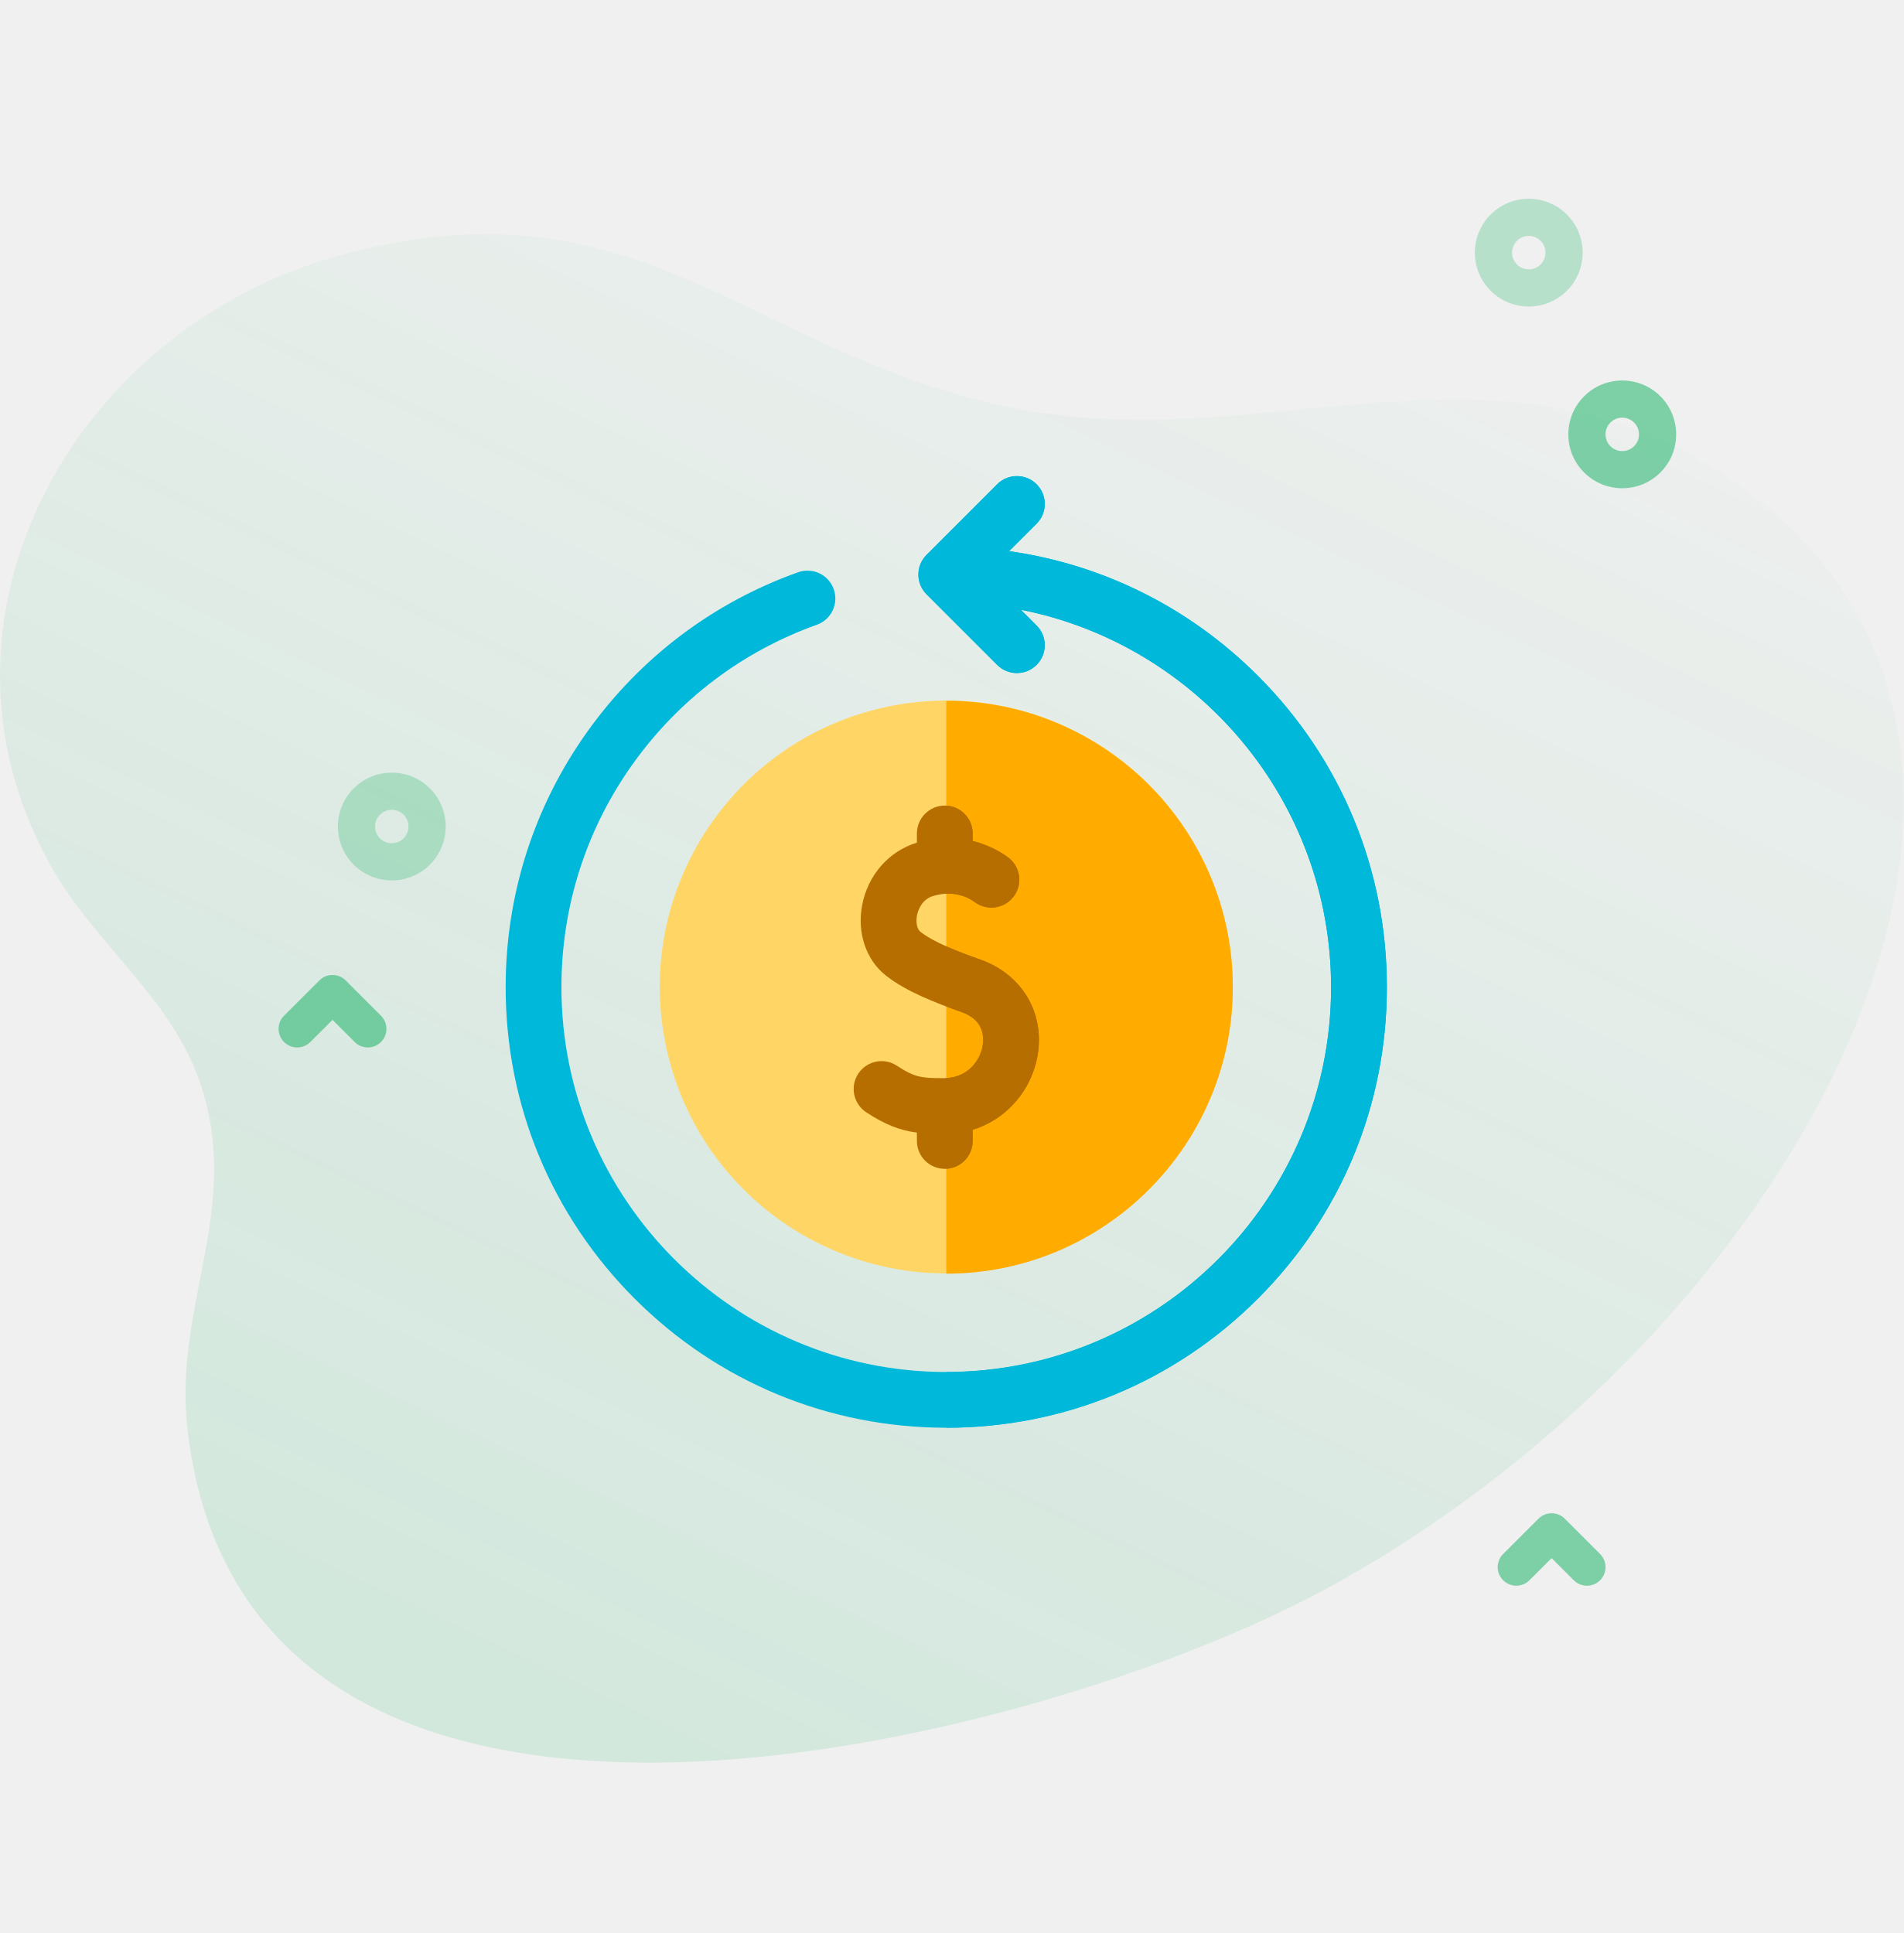
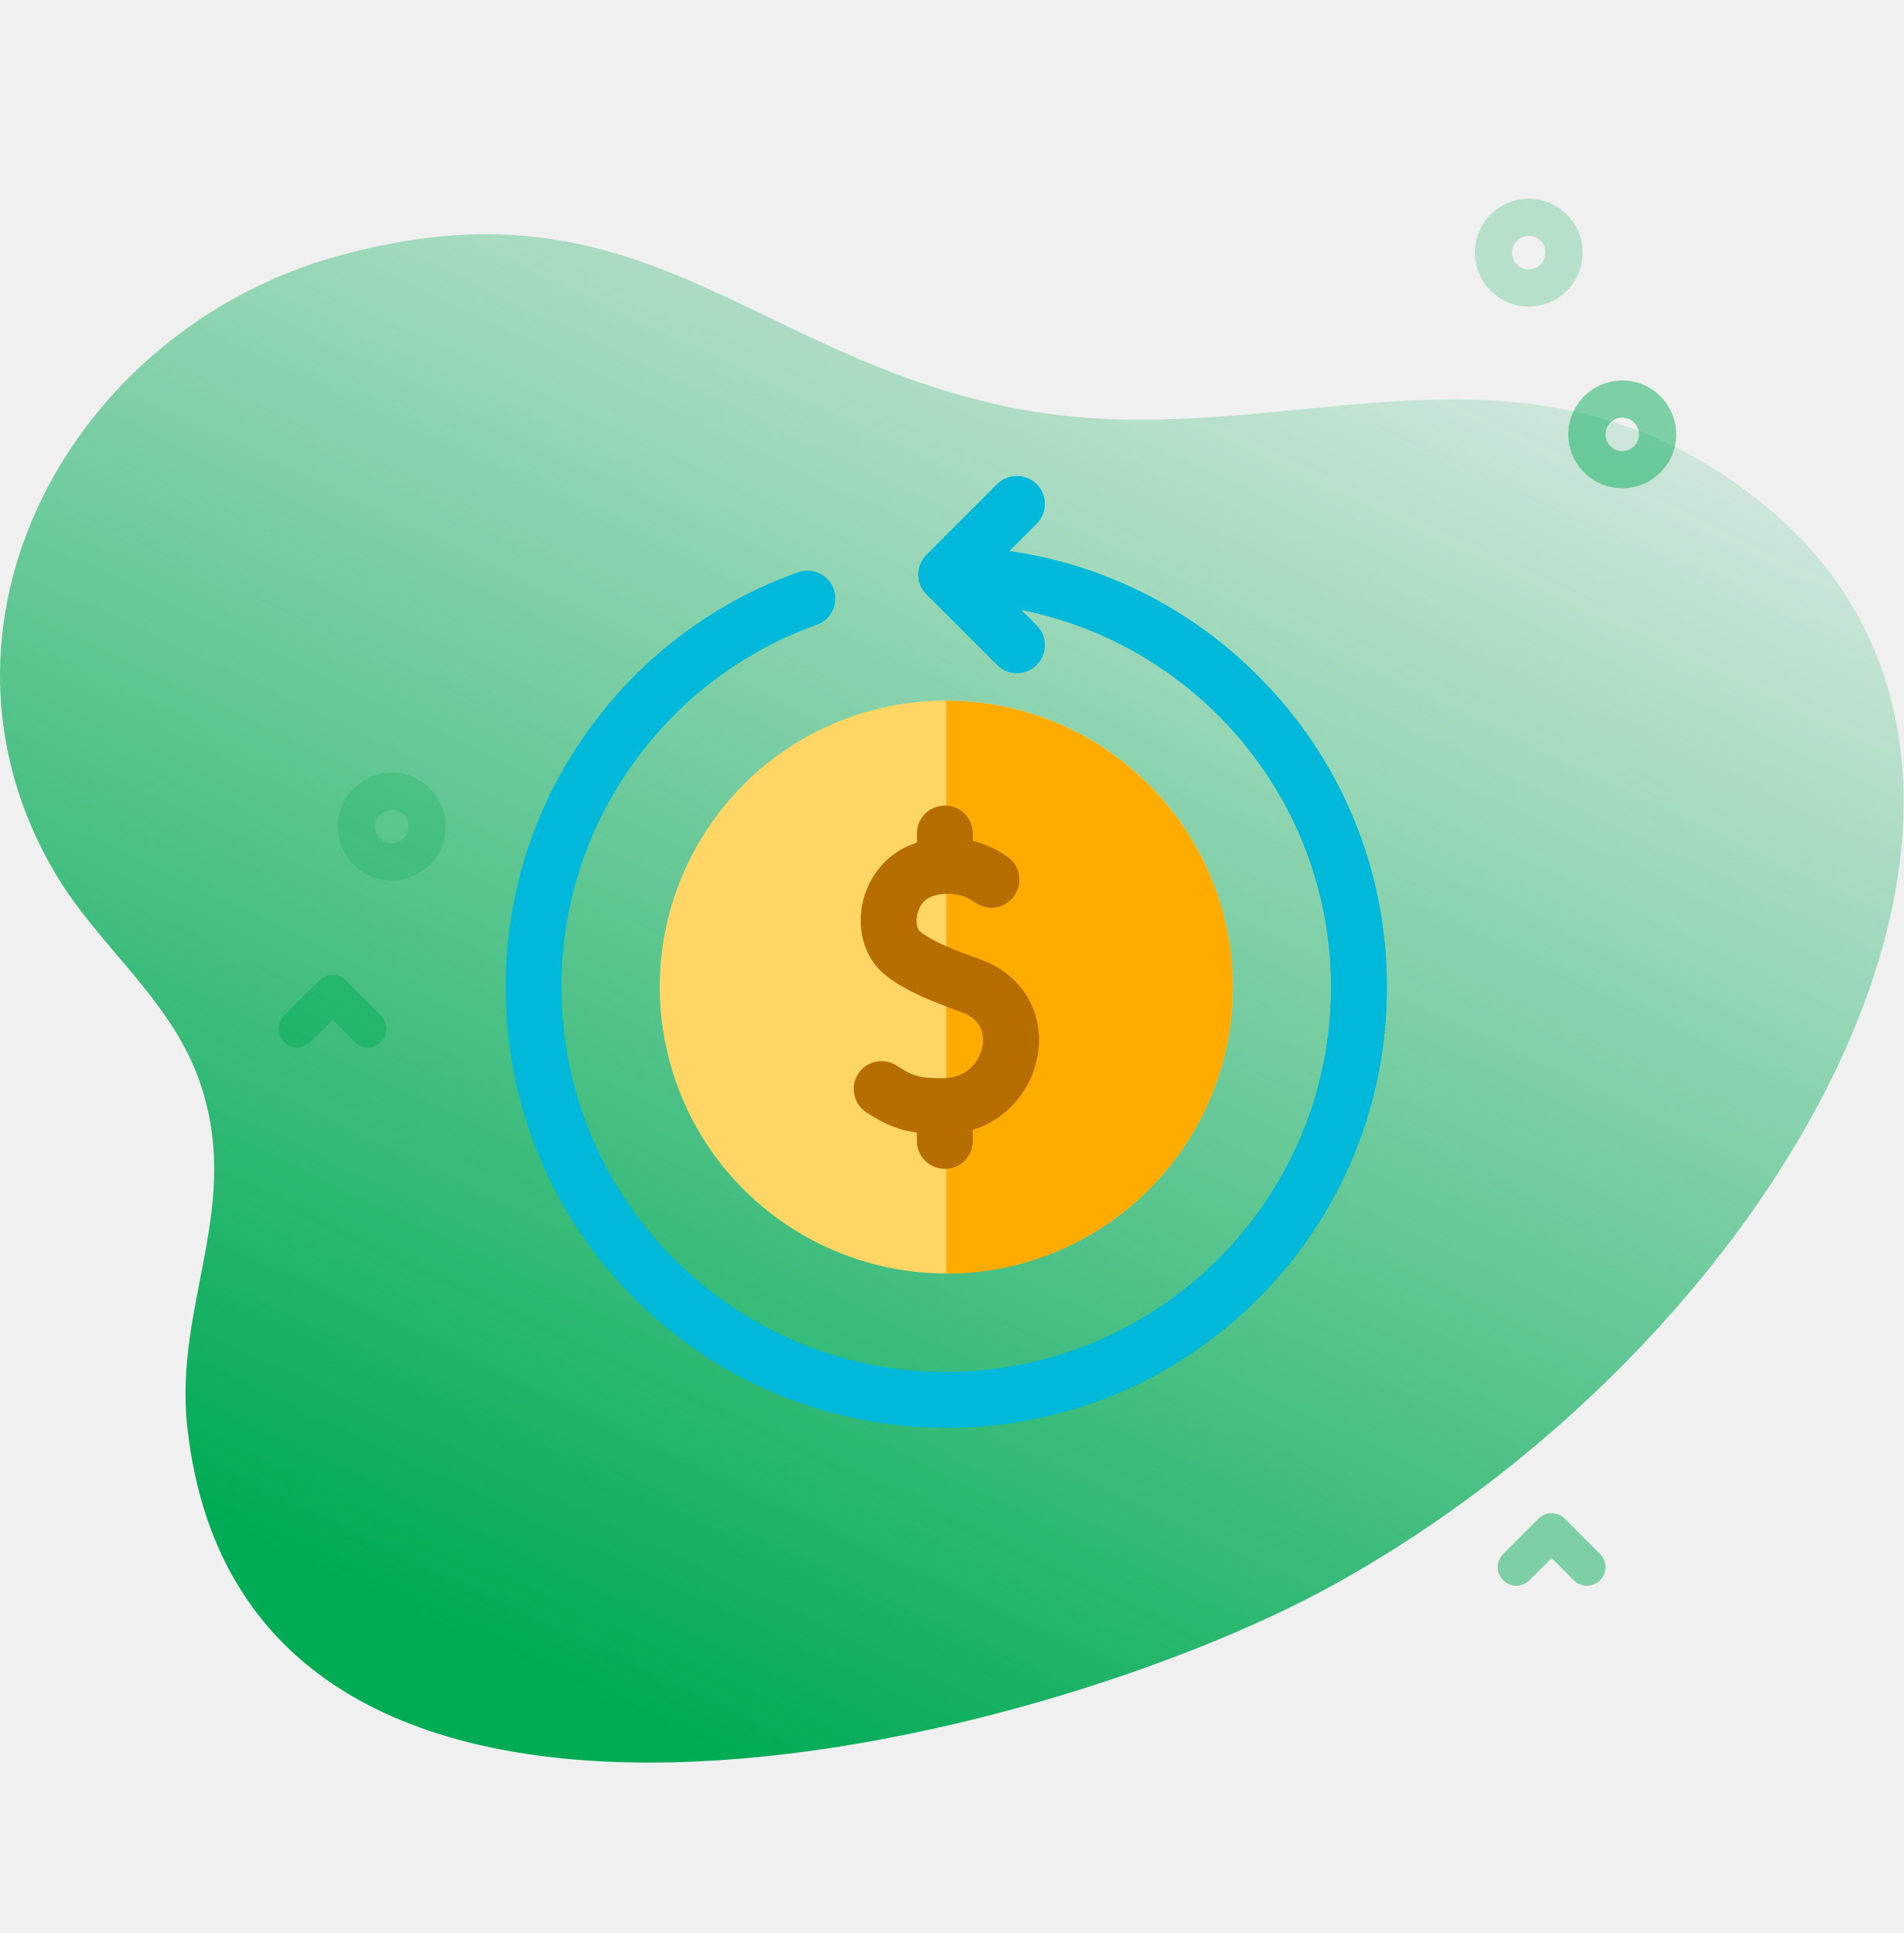
<svg xmlns="http://www.w3.org/2000/svg" width="64" height="65" viewBox="0 0 64 65" fill="none">
  <g clip-path="url(#clip0_296_3263)">
-     <path d="M58.934 16.674C50.757 10.388 42.826 15.511 33.98 13.7C25.069 11.875 21.519 5.8 11.37 8.604C2.38 11.088 -3.075 21.048 1.867 29.386C3.275 31.763 5.675 33.555 6.655 36.214C8.237 40.503 5.829 43.795 6.299 48.01C8.25 65.523 34.996 58.74 44.837 53.291C60.27 44.746 70.712 25.729 58.934 16.674Z" fill="url(#paint0_linear_296_3263)" fill-opacity="0.12" />
+     <path d="M58.934 16.674C50.757 10.388 42.826 15.511 33.98 13.7C25.069 11.875 21.519 5.8 11.37 8.604C2.38 11.088 -3.075 21.048 1.867 29.386C3.275 31.763 5.675 33.555 6.655 36.214C8.237 40.503 5.829 43.795 6.299 48.01C8.25 65.523 34.996 58.74 44.837 53.291C60.27 44.746 70.712 25.729 58.934 16.674Z" fill="url(#paint0_linear_296_3263)" fillOpacity="0.12" />
    <path opacity="0.24" d="M51.397 10.307C50.932 10.307 50.468 10.13 50.115 9.777C49.408 9.07 49.408 7.92 50.115 7.214C50.822 6.507 51.972 6.507 52.678 7.214C53.385 7.92 53.385 9.07 52.678 9.777C52.325 10.13 51.861 10.307 51.397 10.307ZM51.397 7.933C51.253 7.933 51.109 7.988 50.999 8.098C50.78 8.317 50.78 8.674 50.999 8.893C51.218 9.112 51.575 9.112 51.794 8.893C52.014 8.674 52.014 8.317 51.794 8.098C51.685 7.988 51.541 7.933 51.397 7.933Z" fill="#00AB55" />
    <path opacity="0.48" d="M54.54 16.418C54.076 16.418 53.612 16.242 53.258 15.888C52.916 15.546 52.727 15.091 52.727 14.607C52.727 14.122 52.916 13.667 53.258 13.325C53.965 12.618 55.115 12.618 55.822 13.325C56.164 13.667 56.352 14.122 56.352 14.607C56.352 15.091 56.164 15.546 55.821 15.888C55.468 16.241 55.004 16.418 54.54 16.418ZM54.54 14.044C54.396 14.044 54.252 14.099 54.142 14.209C54.036 14.315 53.977 14.456 53.977 14.607C53.977 14.757 54.036 14.898 54.142 15.004C54.362 15.224 54.718 15.224 54.938 15.004C55.044 14.898 55.102 14.757 55.102 14.607C55.102 14.456 55.044 14.315 54.938 14.209C54.828 14.099 54.684 14.044 54.54 14.044Z" fill="#00AB55" />
    <path opacity="0.24" d="M13.172 29.605C12.708 29.605 12.244 29.428 11.89 29.075C11.184 28.368 11.184 27.218 11.89 26.512C12.597 25.805 13.747 25.805 14.454 26.512C15.16 27.218 15.16 28.368 14.454 29.075C14.1 29.428 13.636 29.605 13.172 29.605ZM13.172 27.231C13.028 27.231 12.884 27.286 12.774 27.395C12.555 27.615 12.555 27.972 12.774 28.191C12.993 28.41 13.35 28.41 13.57 28.191C13.789 27.972 13.789 27.615 13.57 27.395C13.46 27.286 13.316 27.231 13.172 27.231Z" fill="#00AB55" />
    <path opacity="0.48" d="M12.366 35.222C12.206 35.222 12.046 35.161 11.924 35.039L11.179 34.294L10.433 35.039C10.189 35.283 9.793 35.283 9.549 35.039C9.305 34.795 9.305 34.4 9.549 34.156L10.737 32.968C10.981 32.724 11.377 32.724 11.621 32.968L12.808 34.156C13.052 34.4 13.052 34.795 12.808 35.039C12.686 35.161 12.526 35.222 12.366 35.222Z" fill="#00AB55" />
    <path opacity="0.48" d="M53.352 53.322C53.193 53.322 53.033 53.261 52.91 53.139L52.165 52.394L51.419 53.139C51.175 53.383 50.78 53.383 50.536 53.139C50.291 52.895 50.291 52.499 50.536 52.255L51.723 51.068C51.967 50.824 52.363 50.824 52.607 51.068L53.794 52.255C54.039 52.5 54.039 52.895 53.794 53.139C53.672 53.261 53.513 53.322 53.352 53.322Z" fill="#00AB55" />
    <path d="M34.029 42.561C39.205 41.337 42.409 36.149 41.185 30.973C39.962 25.797 34.774 22.593 29.598 23.817C24.422 25.04 21.218 30.228 22.441 35.404C23.665 40.58 28.852 43.784 34.029 42.561Z" fill="#FFD666" />
    <path d="M31.814 23.565V42.829C37.125 42.829 41.446 38.508 41.446 33.197C41.446 27.886 37.125 23.565 31.814 23.565Z" fill="#FFAB00" />
    <path d="M42.287 22.723C39.994 20.429 37.081 18.982 33.927 18.533L34.85 17.61C35.216 17.244 35.216 16.65 34.85 16.284C34.484 15.918 33.89 15.918 33.524 16.284L31.15 18.659C30.784 19.025 30.784 19.618 31.15 19.984L33.524 22.358C33.707 22.541 33.947 22.633 34.187 22.633C34.427 22.633 34.667 22.541 34.85 22.358C35.216 21.992 35.216 21.399 34.85 21.033L34.321 20.504C40.259 21.675 44.751 26.921 44.751 33.197C44.751 40.331 38.947 46.135 31.813 46.135C24.679 46.135 18.875 40.331 18.875 33.197C18.875 30.475 19.71 27.871 21.291 25.666C22.839 23.508 24.973 21.897 27.462 21.009C27.949 20.834 28.204 20.298 28.029 19.81C27.855 19.323 27.319 19.069 26.831 19.243C23.981 20.26 21.538 22.104 19.767 24.574C17.957 27.099 17 30.08 17 33.197C17 37.154 18.541 40.873 21.339 43.671C24.136 46.469 27.856 48.01 31.813 48.01C35.77 48.01 39.489 46.469 42.287 43.671C45.085 40.873 46.626 37.154 46.626 33.197C46.626 29.24 45.085 25.52 42.287 22.723Z" fill="#00B8D9" />
    <path d="M32.959 32.267C32.218 32.005 31.398 31.689 30.946 31.334C30.832 31.245 30.784 31.02 30.828 30.786C30.851 30.663 30.958 30.254 31.371 30.13C32.096 29.912 32.59 30.199 32.769 30.333C33.184 30.643 33.772 30.558 34.081 30.143C34.392 29.728 34.307 29.141 33.892 28.831C33.72 28.702 33.301 28.428 32.701 28.278V28.027C32.701 27.509 32.281 27.089 31.764 27.089C31.246 27.089 30.826 27.509 30.826 28.027V28.336C29.881 28.622 29.176 29.428 28.985 30.439C28.809 31.374 29.117 32.282 29.789 32.809C30.453 33.33 31.404 33.706 32.334 34.034C33.068 34.294 33.089 34.855 33.037 35.167C32.949 35.687 32.512 36.249 31.757 36.254C30.97 36.259 30.746 36.224 30.151 35.835C29.718 35.551 29.137 35.673 28.853 36.106C28.57 36.539 28.691 37.12 29.125 37.404C29.771 37.827 30.256 38.011 30.826 38.085V38.367C30.826 38.884 31.246 39.304 31.764 39.304C32.281 39.304 32.701 38.884 32.701 38.367V37.989C33.143 37.855 33.547 37.626 33.894 37.306C34.416 36.827 34.768 36.177 34.886 35.477C35.126 34.049 34.352 32.759 32.959 32.267Z" fill="#B76E00" />
    <path d="M33.927 18.533L34.85 17.61C35.217 17.244 35.217 16.65 34.85 16.284C34.484 15.918 33.891 15.918 33.525 16.284L31.151 18.659C30.784 19.025 30.784 19.618 31.151 19.984L33.525 22.358C33.708 22.541 33.948 22.633 34.188 22.633C34.427 22.633 34.667 22.541 34.85 22.358C35.217 21.992 35.217 21.399 34.85 21.033L34.322 20.504C40.259 21.675 44.751 26.921 44.751 33.197C44.752 40.331 38.947 46.135 31.814 46.135V48.01C35.77 48.01 39.49 46.469 42.288 43.671C45.086 40.873 46.627 37.154 46.627 33.197C46.627 29.24 45.086 25.52 42.288 22.723C39.995 20.429 37.082 18.981 33.927 18.533Z" fill="#00B8D9" />
    <path d="M32.958 32.267C32.577 32.132 32.175 31.983 31.814 31.822V33.846C31.986 33.911 32.16 33.974 32.333 34.035C33.066 34.294 33.088 34.855 33.036 35.167C32.95 35.674 32.532 36.219 31.814 36.252V39.302C32.307 39.275 32.7 38.867 32.7 38.367V37.99C33.142 37.855 33.545 37.626 33.893 37.306C34.415 36.827 34.767 36.178 34.885 35.478C35.125 34.05 34.351 32.759 32.958 32.267Z" fill="#B76E00" />
    <path d="M31.814 27.092V30.053C32.297 30.032 32.629 30.229 32.768 30.333C33.183 30.643 33.77 30.558 34.08 30.143C34.391 29.729 34.306 29.141 33.891 28.831C33.719 28.703 33.3 28.428 32.7 28.279V28.027C32.7 27.526 32.307 27.119 31.814 27.092Z" fill="#B76E00" />
  </g>
  <defs>
    <linearGradient id="paint0_linear_296_3263" x1="43.841" y1="68.412" x2="70.198" y2="12.931" gradientUnits="userSpaceOnUse">
      <stop stop-color="#00AB55" />
      <stop offset="1" stop-color="#00AB55" stop-opacity="0.01" />
    </linearGradient>
    <clipPath id="clip0_296_3263">
      <rect width="64" height="64" fill="white" transform="translate(0 0.00976562)" />
    </clipPath>
  </defs>
</svg>
